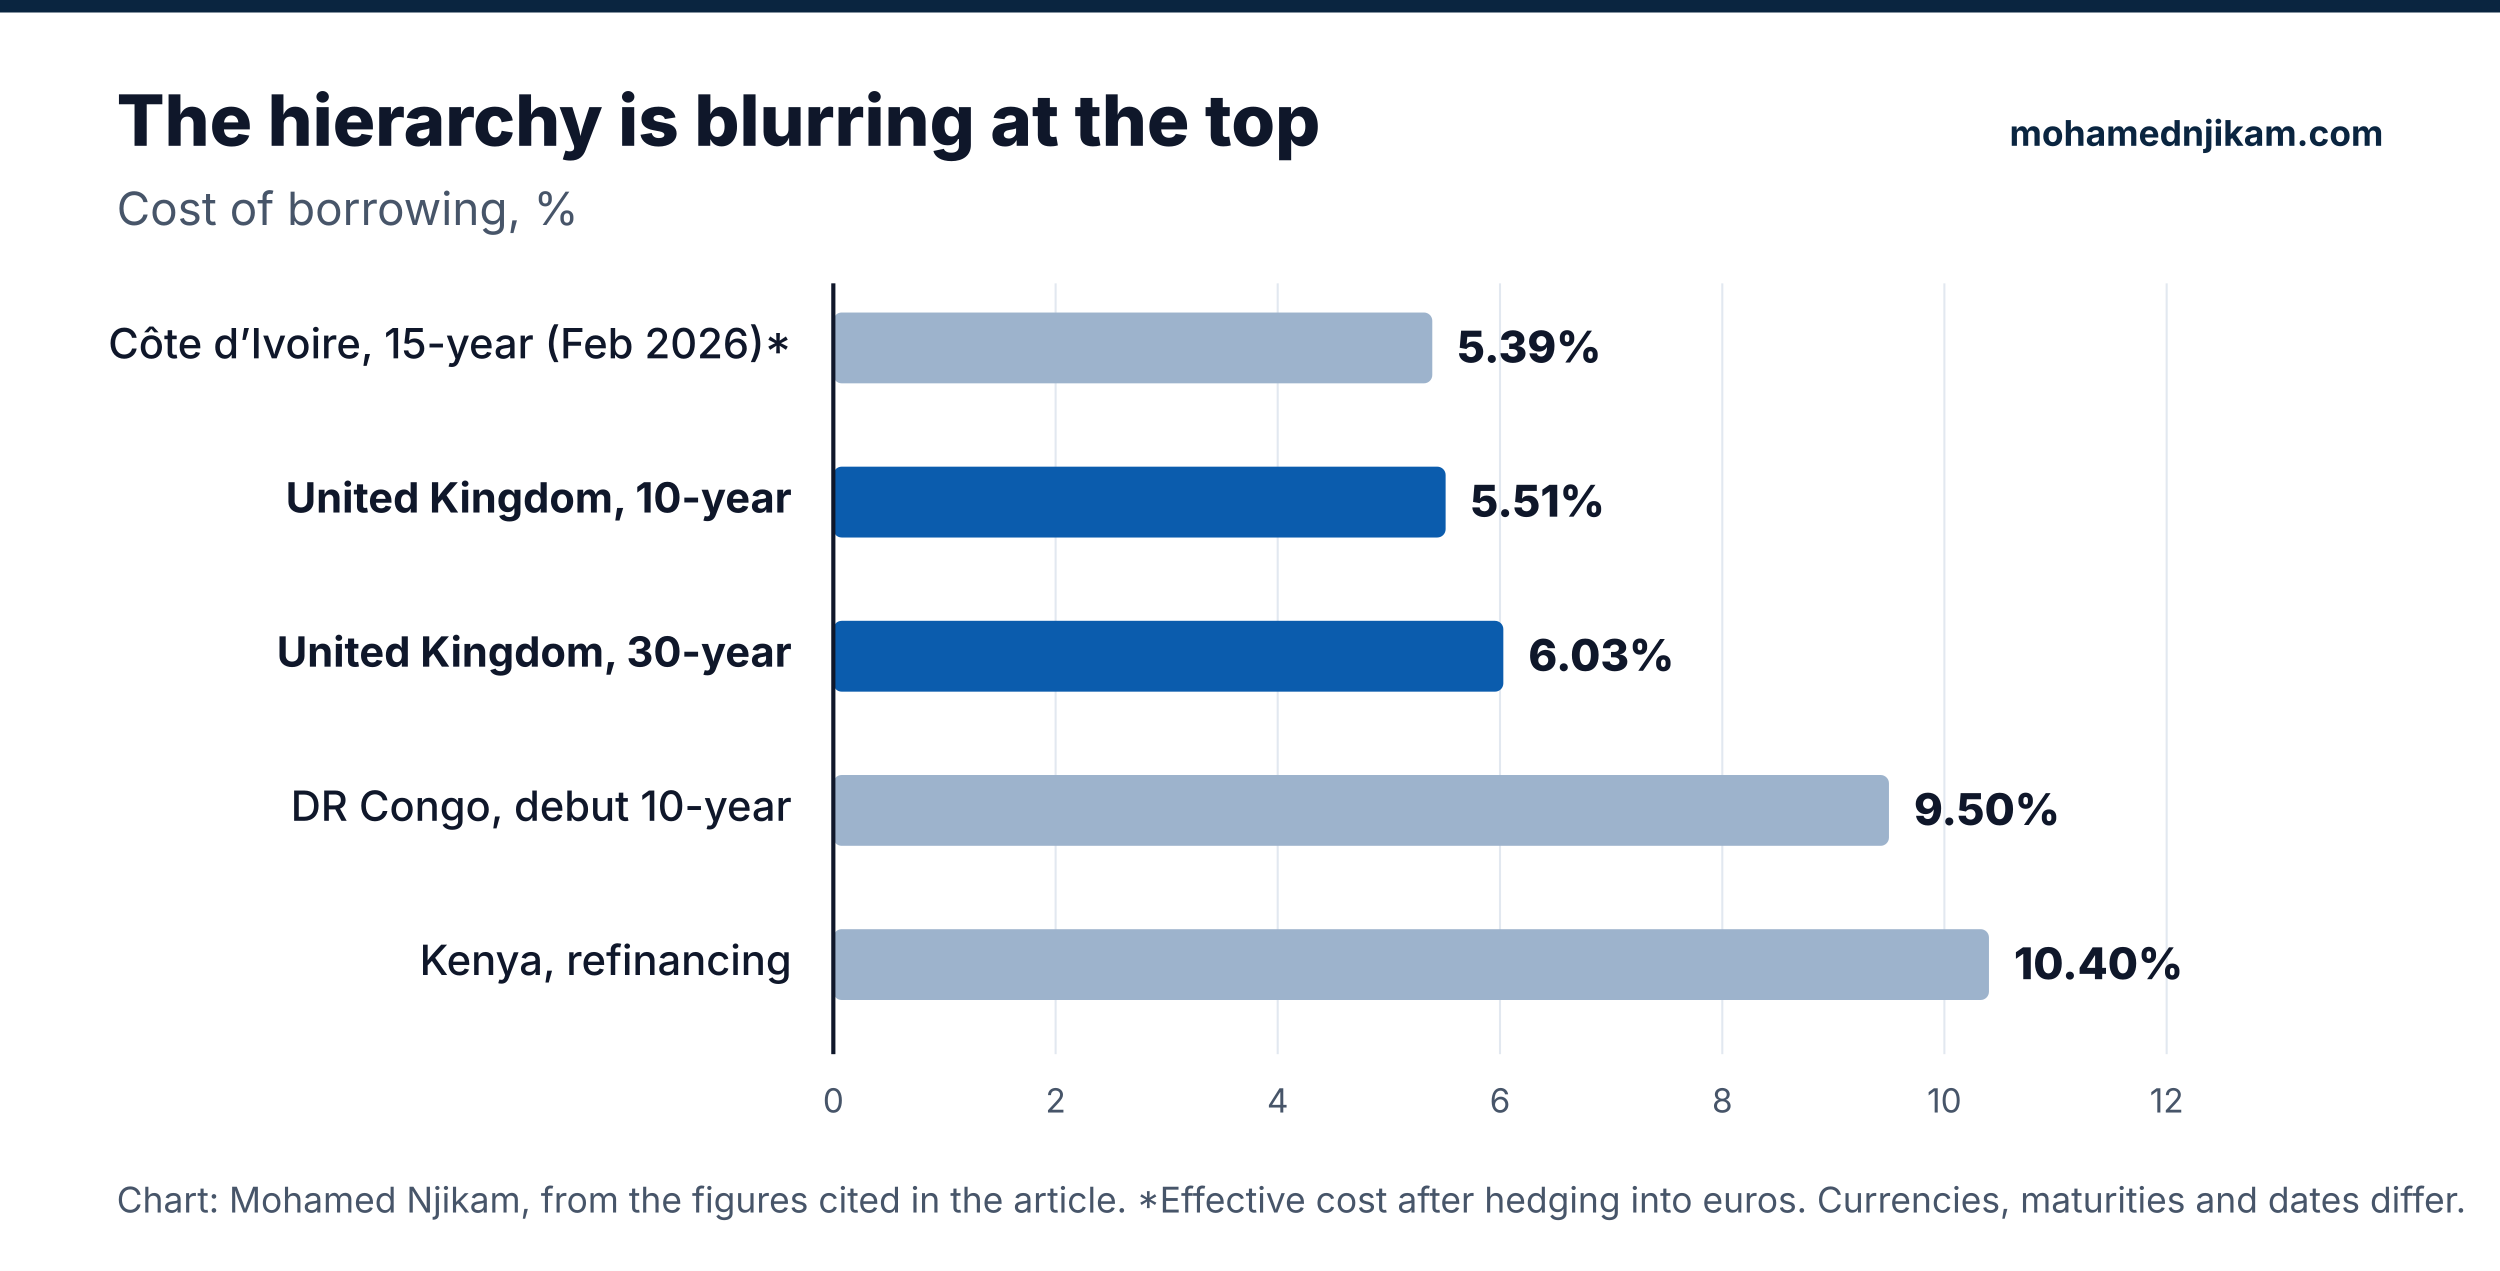
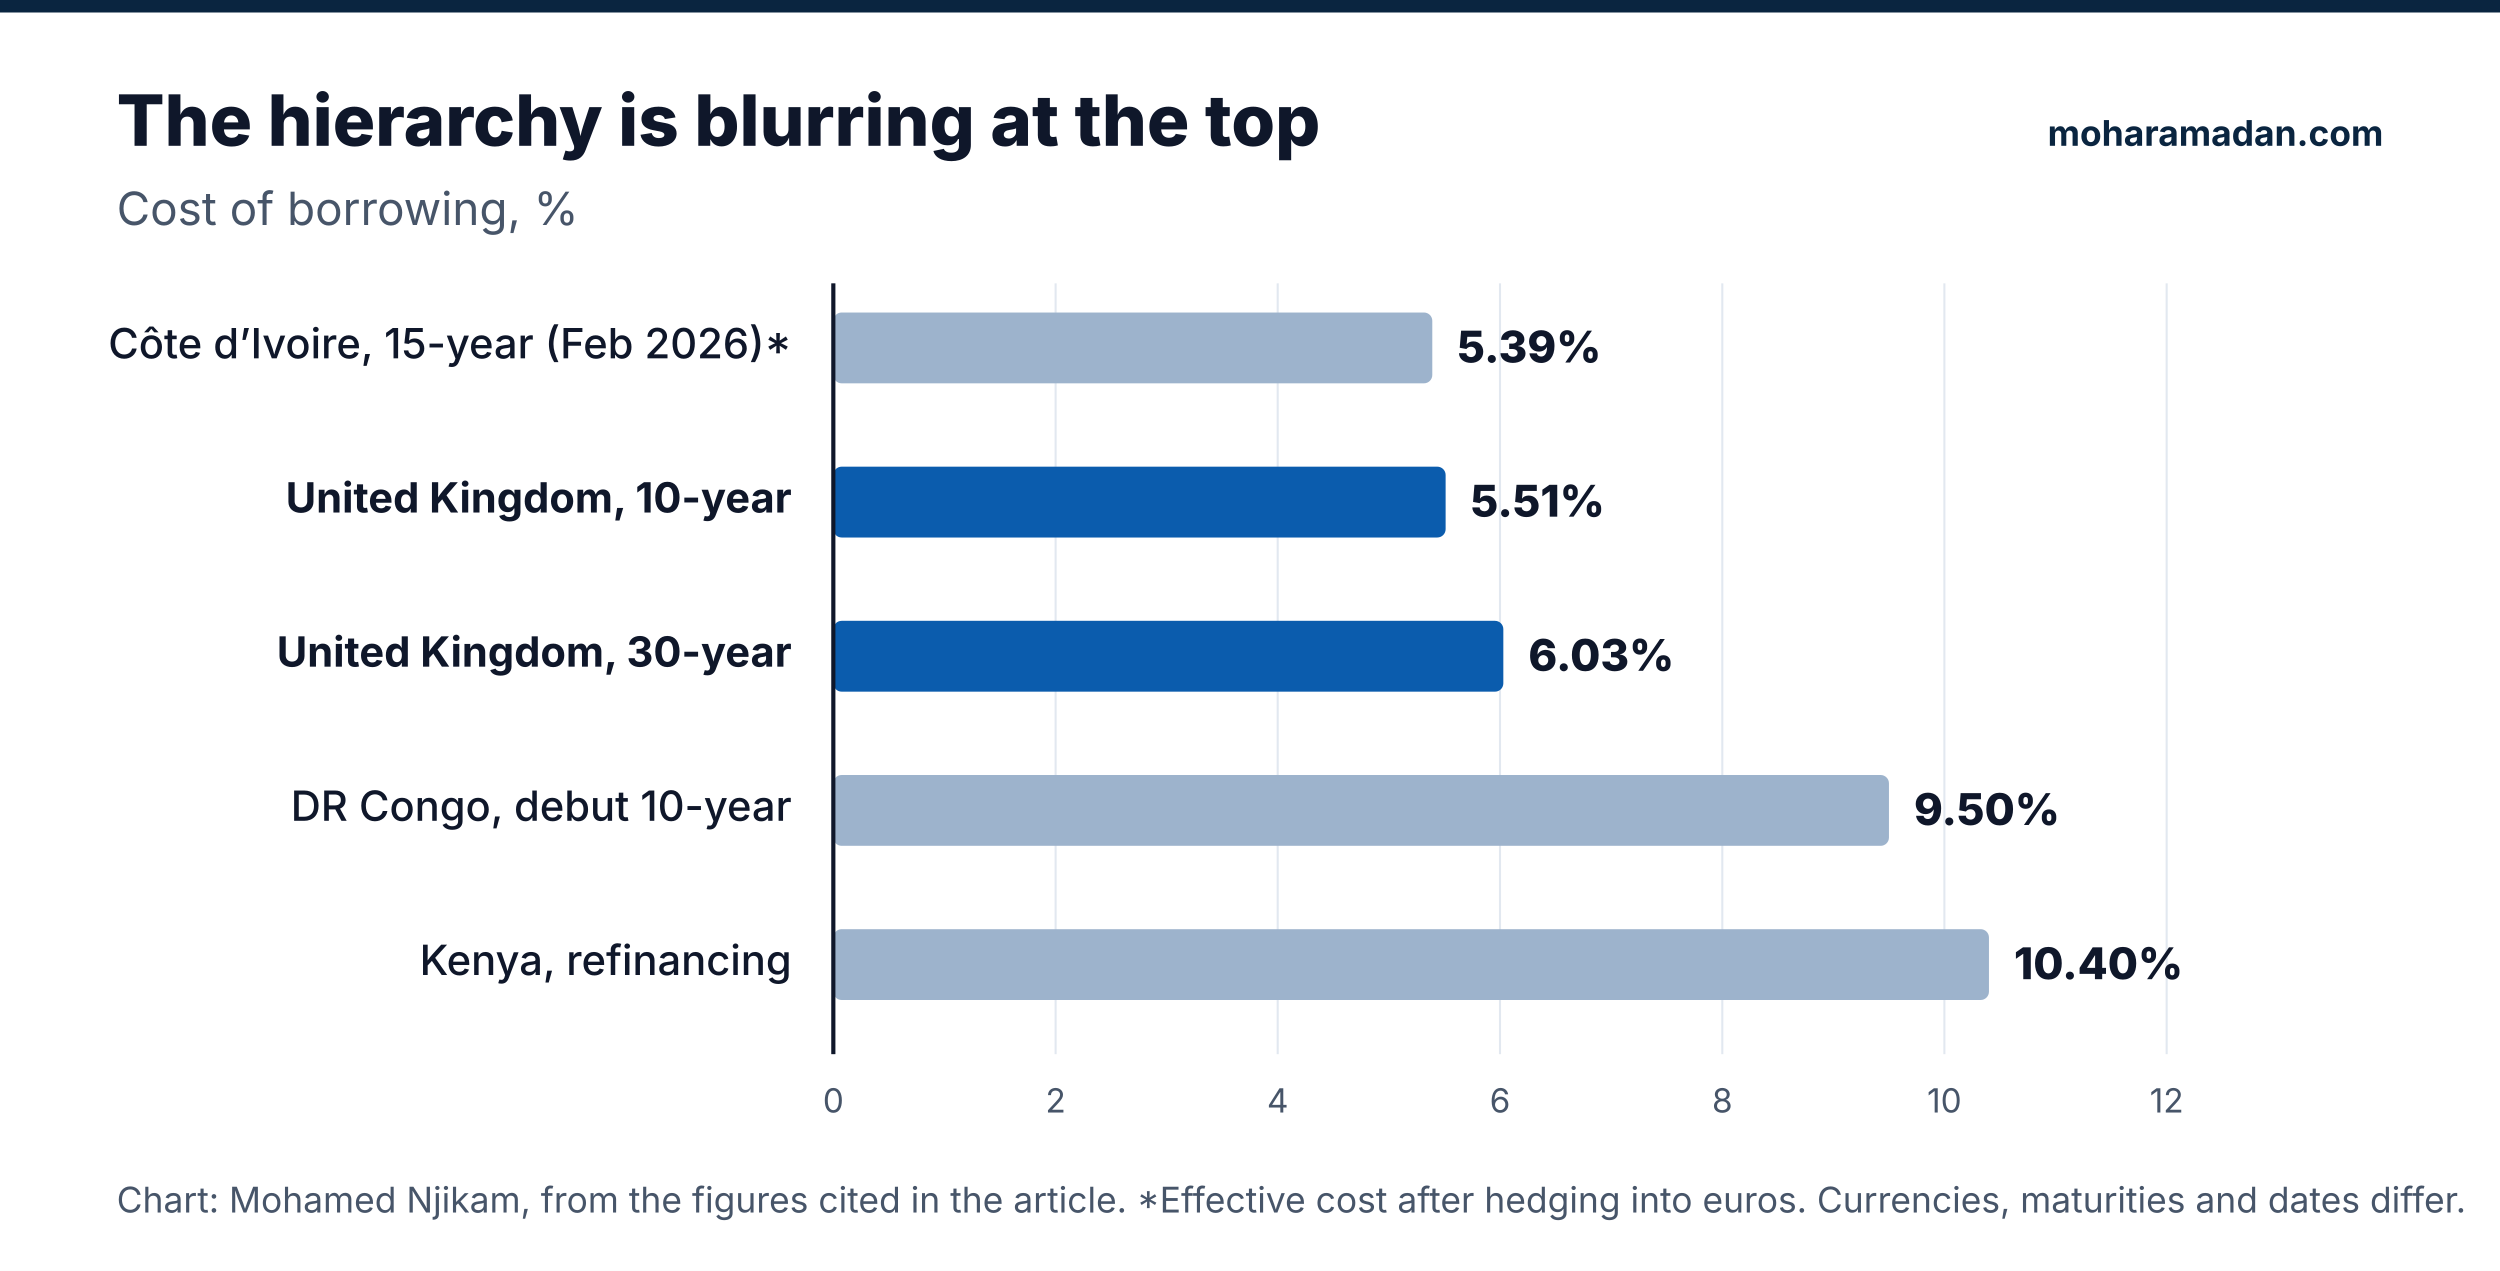
<svg xmlns="http://www.w3.org/2000/svg" viewBox="0 0 1200 610" width="1200" height="610" font-family="Inter, 'Helvetica Neue', Helvetica, Arial, sans-serif">
  <rect width="1200" height="610" fill="#FFFFFF" />
  <rect x="0" y="0" width="1200" height="6" fill="#0A2540" />
  <text x="56" y="70" font-size="34" font-weight="800" fill="#0F172A">The hierarchy is blurring at the top</text>
  <text x="56" y="108" font-size="22" fill="#475569">Cost of borrowing, %</text>
  <line x1="400.0" y1="136" x2="400.0" y2="506" stroke="#E2E8F0" stroke-width="1" />
  <text x="400.0" y="534" font-size="16" fill="#475569" text-anchor="middle">0</text>
  <line x1="506.7" y1="136" x2="506.7" y2="506" stroke="#E2E8F0" stroke-width="1" />
  <text x="506.7" y="534" font-size="16" fill="#475569" text-anchor="middle">2</text>
  <line x1="613.3" y1="136" x2="613.3" y2="506" stroke="#E2E8F0" stroke-width="1" />
  <text x="613.3" y="534" font-size="16" fill="#475569" text-anchor="middle">4</text>
  <line x1="720.0" y1="136" x2="720.0" y2="506" stroke="#E2E8F0" stroke-width="1" />
  <text x="720.0" y="534" font-size="16" fill="#475569" text-anchor="middle">6</text>
  <line x1="826.7" y1="136" x2="826.7" y2="506" stroke="#E2E8F0" stroke-width="1" />
  <text x="826.7" y="534" font-size="16" fill="#475569" text-anchor="middle">8</text>
  <line x1="933.3" y1="136" x2="933.3" y2="506" stroke="#E2E8F0" stroke-width="1" />
  <text x="933.3" y="534" font-size="16" fill="#475569" text-anchor="middle">10</text>
  <line x1="1040.0" y1="136" x2="1040.0" y2="506" stroke="#E2E8F0" stroke-width="1" />
  <text x="1040.0" y="534" font-size="16" fill="#475569" text-anchor="middle">12</text>
  <text x="380" y="172" font-size="20" fill="#0F172A" text-anchor="end" font-weight="500">Côte d’Ivoire, 15-year (Feb 2026)*</text>
  <rect x="400" y="150" width="287.5" height="34" rx="4" fill="#9DB3CC" />
  <text x="699.5" y="174" font-size="21" font-weight="800" fill="#0F172A">5.39%</text>
  <text x="380" y="246" font-size="20" fill="#0F172A" text-anchor="end" font-weight="700">United Kingdom, 10-year</text>
  <rect x="400" y="224" width="293.9" height="34" rx="4" fill="#0B5CAD" />
  <text x="705.9" y="248" font-size="21" font-weight="800" fill="#0F172A">5.51%</text>
  <text x="380" y="320" font-size="20" fill="#0F172A" text-anchor="end" font-weight="700">United Kingdom, 30-year</text>
  <rect x="400" y="298" width="321.6" height="34" rx="4" fill="#0B5CAD" />
  <text x="733.6" y="322" font-size="21" font-weight="800" fill="#0F172A">6.03%</text>
  <text x="380" y="394" font-size="20" fill="#0F172A" text-anchor="end" font-weight="500">DR Congo, debut 10-year</text>
  <rect x="400" y="372" width="506.7" height="34" rx="4" fill="#9DB3CC" />
  <text x="918.7" y="396" font-size="21" font-weight="800" fill="#0F172A">9.50%</text>
  <text x="380" y="468" font-size="20" fill="#0F172A" text-anchor="end" font-weight="500">Kenya, refinancing</text>
  <rect x="400" y="446" width="554.7" height="34" rx="4" fill="#9DB3CC" />
  <text x="966.7" y="470" font-size="21" font-weight="800" fill="#0F172A">10.40%</text>
  <line x1="400" y1="136" x2="400" y2="506" stroke="#0F172A" stroke-width="2" />
  <text x="56" y="582" font-size="17" fill="#475569">Chart: Mohamed Njikam, from the figures cited in the article. *Effective cost after hedging into euros. Currencies, maturities and dates differ.</text>
-   <text x="1144" y="70" font-size="17" font-weight="700" fill="#0A2540" text-anchor="end">mohamednjikam.com</text>
+   <text x="1144" y="70" font-size="17" font-weight="700" fill="#0A2540" text-anchor="end">moharamadan.com</text>
</svg>
